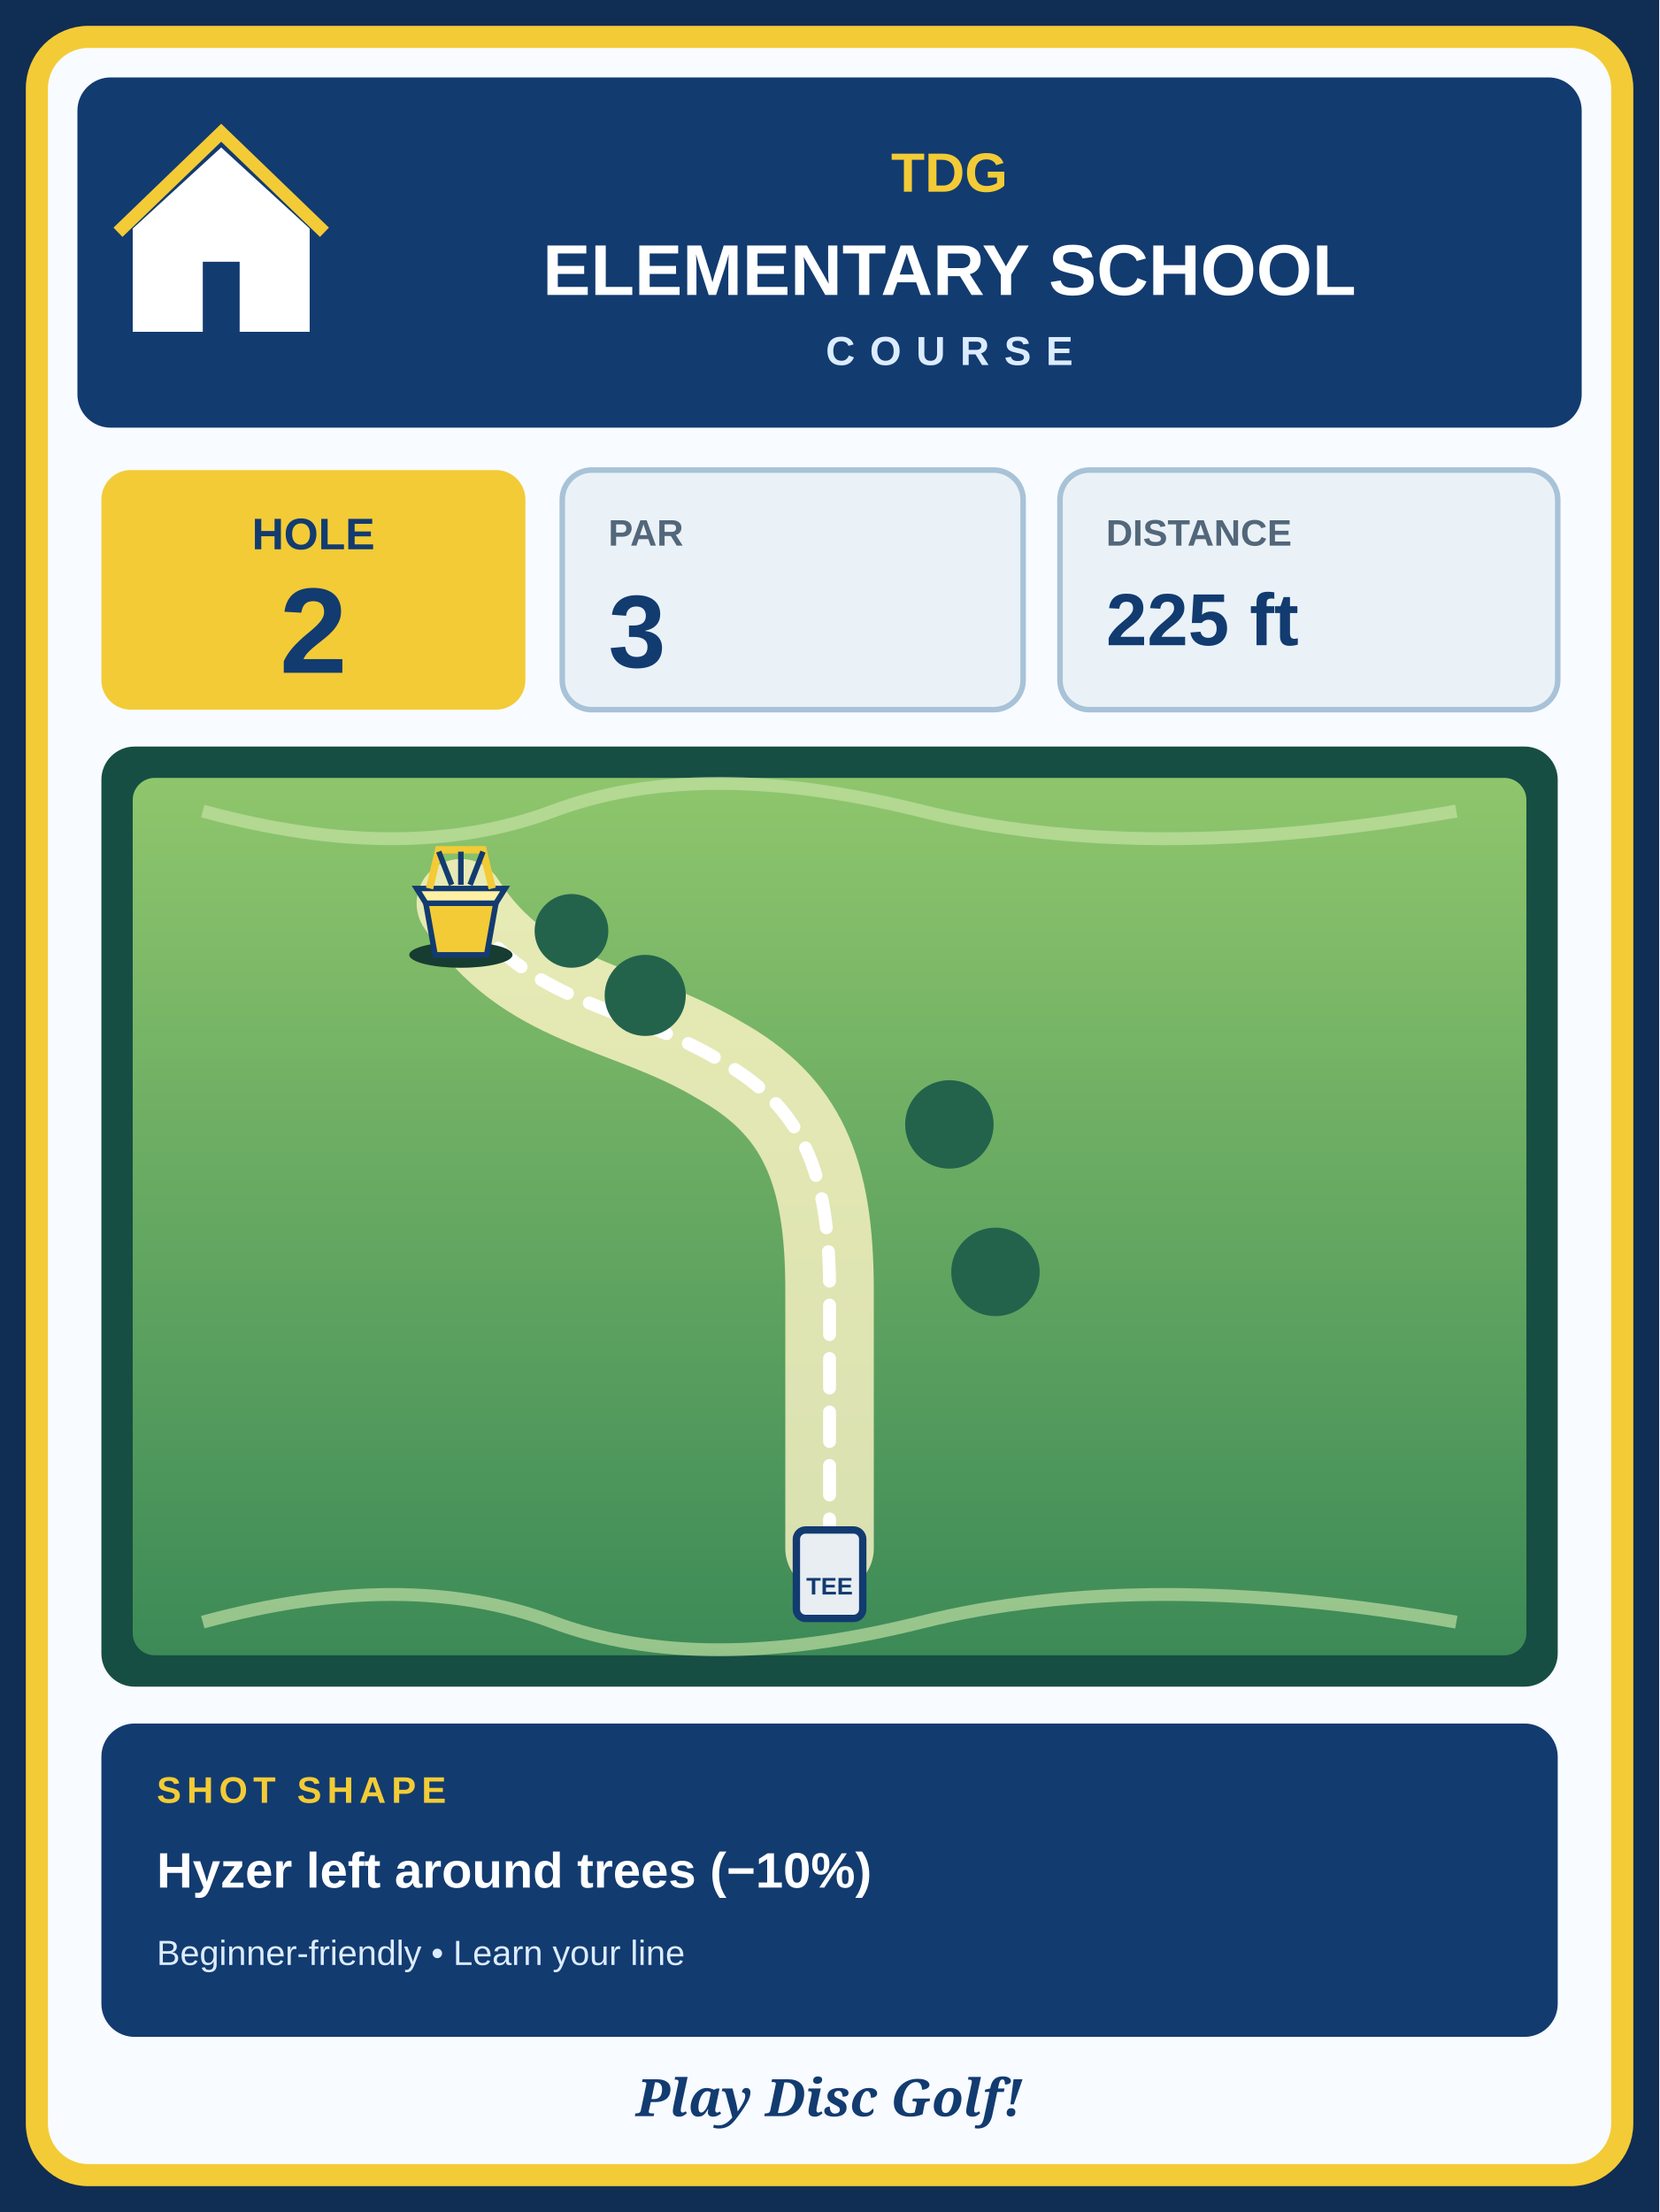
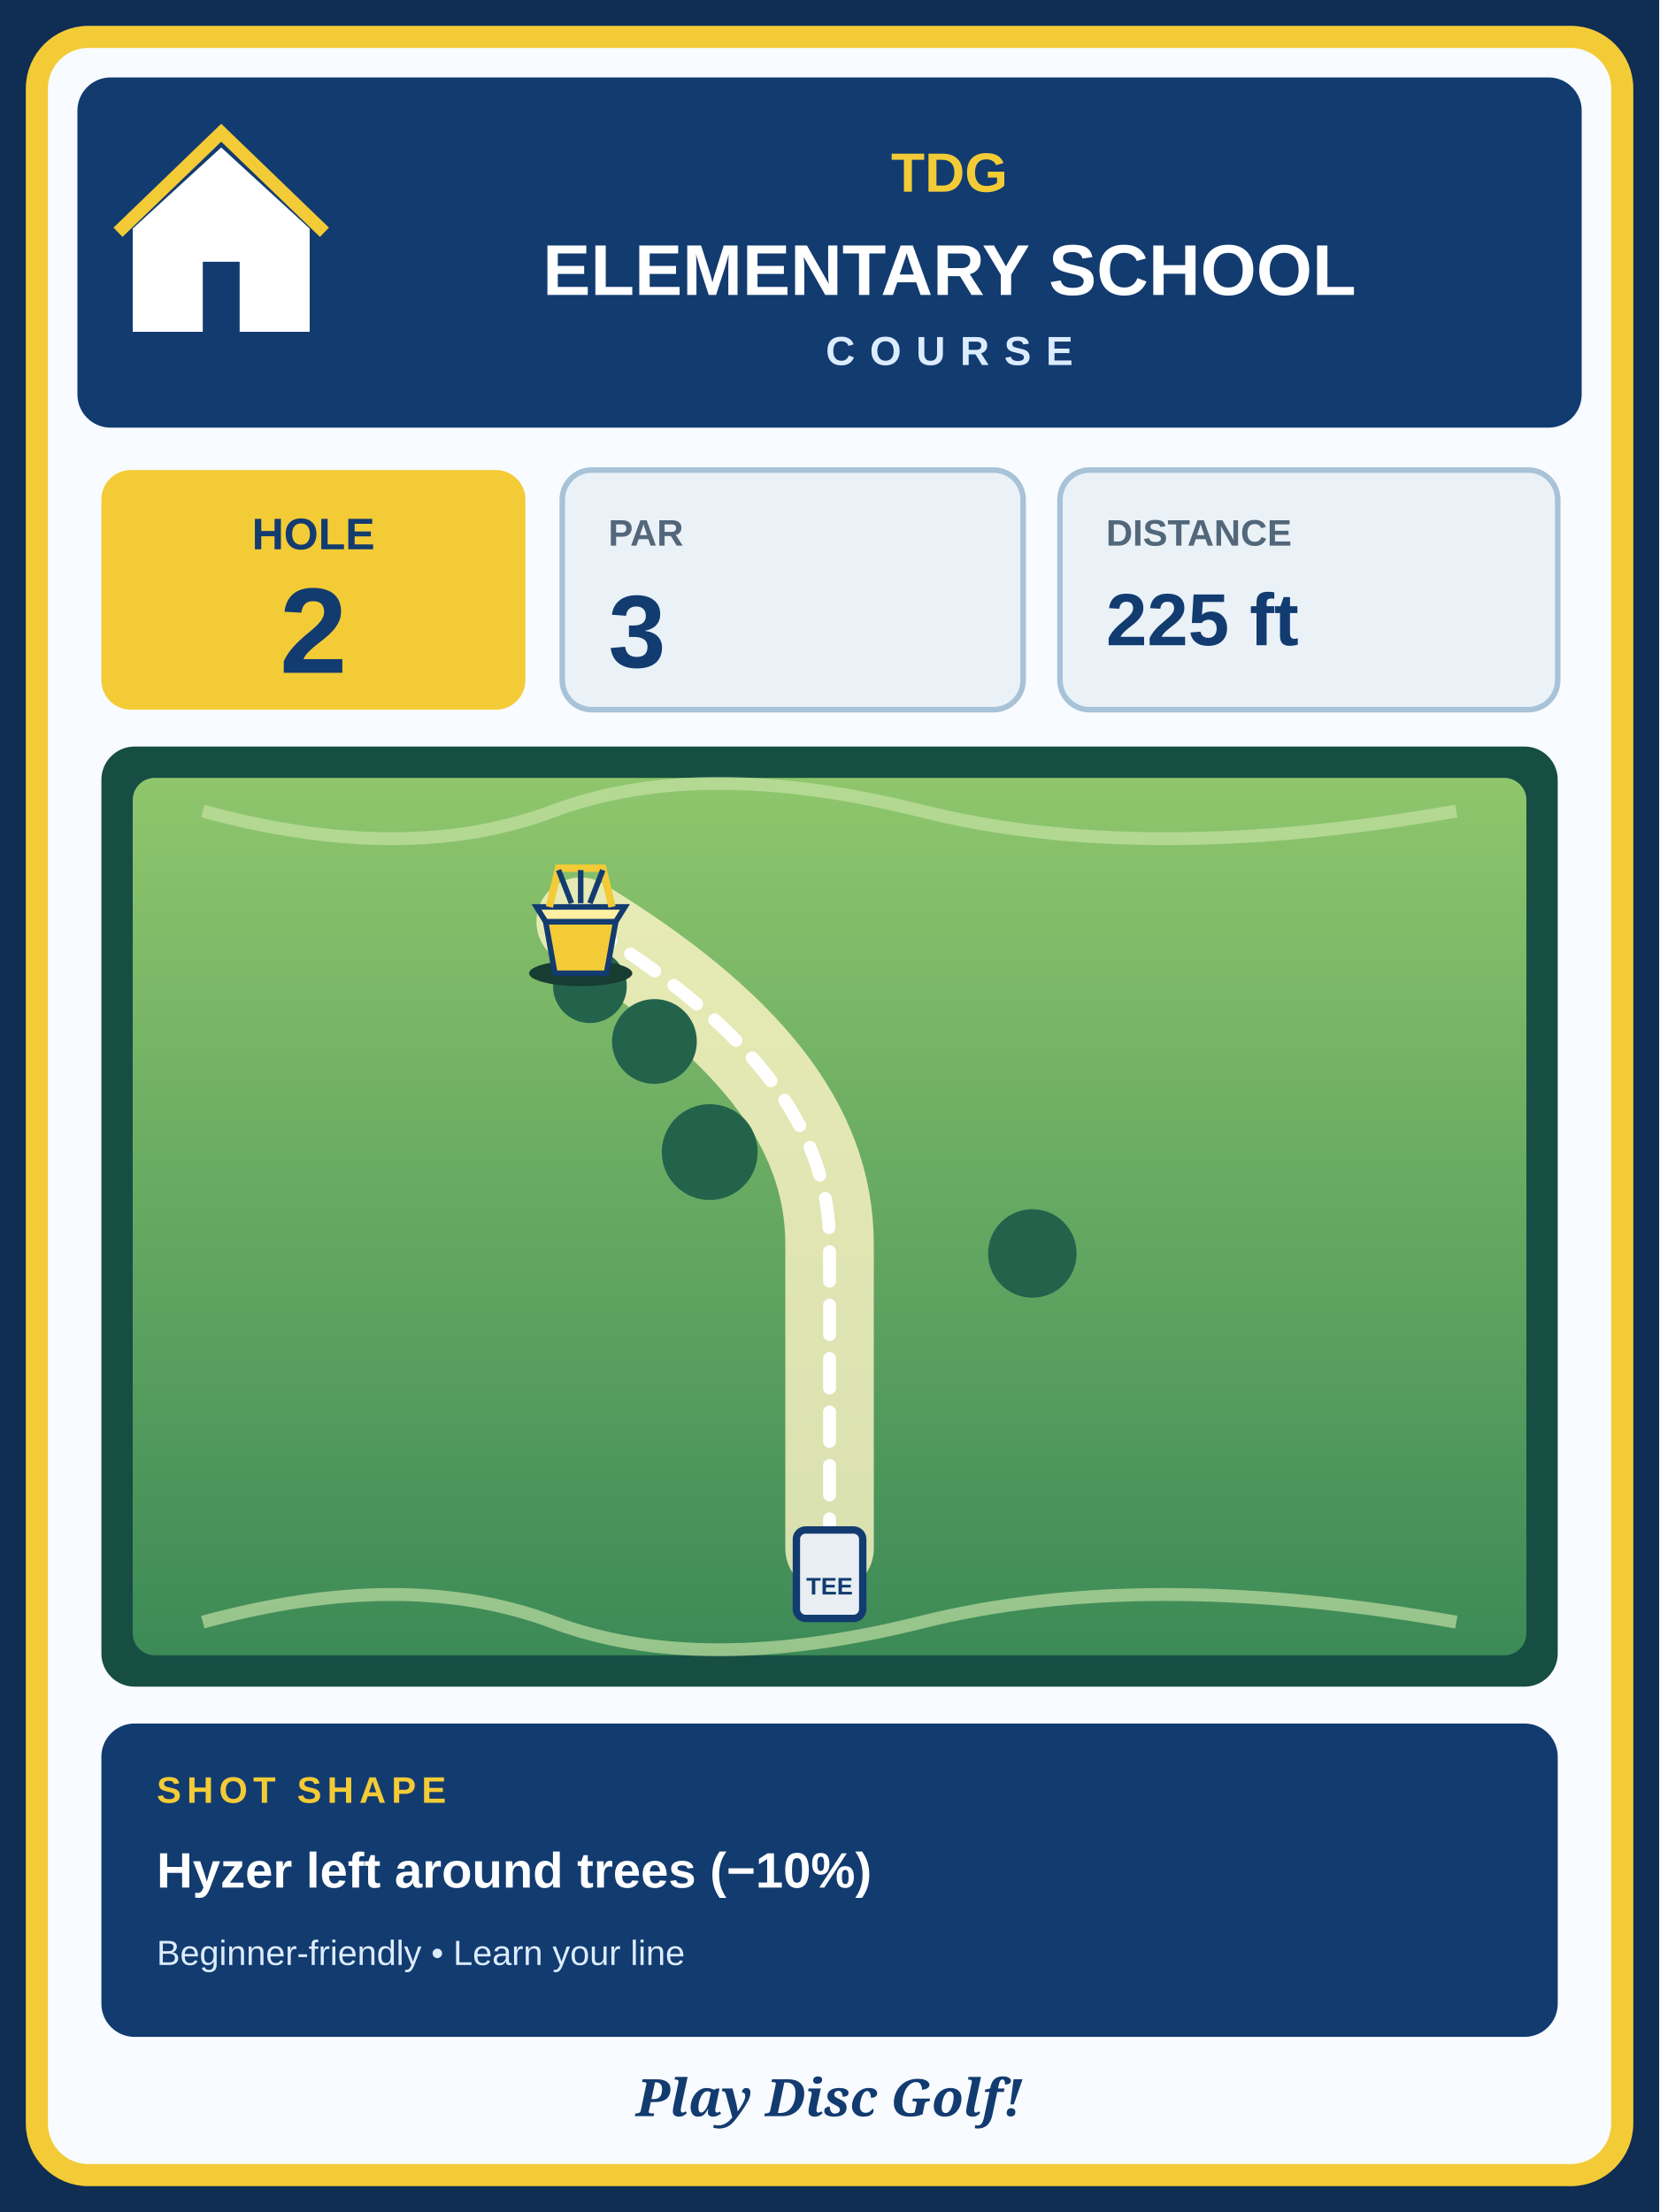
<svg xmlns="http://www.w3.org/2000/svg" viewBox="0 0 900 1200">
  <defs>
    <linearGradient id="sky" x2="0" y2="1">
      <stop stop-color="#eef7ff" />
      <stop offset="1" stop-color="#d5e9f5" />
    </linearGradient>
    <linearGradient id="field" x2="0" y2="1">
      <stop stop-color="#8fc66c" />
      <stop offset="1" stop-color="#3c8a57" />
    </linearGradient>
  </defs>
  <rect width="900" height="1200" fill="#102d54" />
  <rect x="20" y="20" width="860" height="1160" rx="28" fill="#f8fbff" stroke="#f3cb36" stroke-width="12" />
  <rect x="42" y="42" width="816" height="190" rx="18" fill="#123b70" />
  <g transform="translate(72 72)" fill="#fff">
    <path d="M0 52 L48 8 L96 52 V108 H0Z" />
    <rect x="38" y="70" width="20" height="38" fill="#123b70" />
    <path d="M-8 54 L48 0 L104 54" fill="none" stroke="#f3cb36" stroke-width="7" />
  </g>
  <text x="515" y="104" text-anchor="middle" font-family="Arial,sans-serif" font-size="30" font-weight="900" fill="#f3cb36">TDG</text>
  <text x="515" y="160" text-anchor="middle" font-family="Arial,sans-serif" font-size="39" font-weight="900" fill="#fff">ELEMENTARY SCHOOL</text>
  <text x="515" y="198" text-anchor="middle" font-family="Arial,sans-serif" font-size="22" font-weight="800" letter-spacing="8" fill="#dcecff">COURSE</text>
  <rect x="55" y="255" width="230" height="130" rx="16" fill="#f3cb36" />
  <text x="170" y="298" text-anchor="middle" font-family="Arial" font-size="24" font-weight="900" fill="#123b70">HOLE</text>
  <text x="170" y="365" text-anchor="middle" font-family="Arial" font-size="66" font-weight="900" fill="#123b70">2</text>
  <rect x="305" y="255" width="250" height="130" rx="16" fill="#eaf2f8" stroke="#a8c2d7" stroke-width="3" />
  <text x="330" y="296" font-family="Arial" font-size="20" font-weight="800" fill="#53677a">PAR</text>
  <text x="330" y="362" font-family="Arial" font-size="56" font-weight="900" fill="#123b70">3</text>
  <rect x="575" y="255" width="270" height="130" rx="16" fill="#eaf2f8" stroke="#a8c2d7" stroke-width="3" />
  <text x="600" y="296" font-family="Arial" font-size="20" font-weight="800" fill="#53677a">DISTANCE</text>
  <text x="600" y="350" font-family="Arial" font-size="40" font-weight="900" fill="#123b70">225 ft</text>
  <rect x="55" y="405" width="790" height="510" rx="18" fill="#174e43" />
  <rect x="72" y="422" width="756" height="476" rx="12" fill="url(#field)" />
  <path d="M110 440 Q220 470 300 440 T500 440 T790 440 M110 880 Q220 850 300 880 T500 880 T790 880" fill="none" stroke="#c7e3a8" stroke-width="7" opacity=".65" />
-   <path d="M450 840 L450 700 C450 635 435 600 390 575 C340 545 285 545 250 490" transform="translate(0 0)" fill="none" stroke="#fff5c7" stroke-width="48" stroke-linecap="round" stroke-linejoin="round" opacity=".8" />
-   <path d="M450 840 L450 700 C450 635 435 600 390 575 C340 545 285 545 250 490" fill="none" stroke="#fff" stroke-width="7" stroke-dasharray="16 13" stroke-linecap="round" stroke-linejoin="round" />
+   <path d="M450 840 L450 675 C450 610 405 555 315 500" transform="translate(0 0)" fill="none" stroke="#fff5c7" stroke-width="48" stroke-linecap="round" stroke-linejoin="round" opacity=".8" />
+   <path d="M450 840 L450 675 C450 610 405 555 315 500" fill="none" stroke="#fff" stroke-width="7" stroke-dasharray="16 13" stroke-linecap="round" stroke-linejoin="round" />
  <g fill="#23634c">
-     <circle cx="540" cy="690" r="24" />
-     <circle cx="515" cy="610" r="24" />
-     <circle cx="350" cy="540" r="22" />
-     <circle cx="310" cy="505" r="20" />
+     <circle cx="385" cy="625" r="26" />
+     <circle cx="355" cy="565" r="23" />
+     <circle cx="320" cy="535" r="20" />
+     <circle cx="560" cy="680" r="24" />
  </g>
  <rect x="432" y="830" width="36" height="48" rx="5" fill="#e8eef2" stroke="#123b70" stroke-width="4" />
  <text x="450" y="865" text-anchor="middle" font-family="Arial" font-size="13" font-weight="900" fill="#123b70">TEE</text>
-   <g transform="translate(250 490)">
+   <g transform="translate(315 500)">
    <ellipse cx="0" cy="28" rx="28" ry="7" fill="#173c31" />
    <path d="M-19 0 H19 L14 28 H-14Z" fill="#f3cb36" stroke="#123b70" stroke-width="3" />
    <path d="M-24 -8 H24 L19 0 H-19Z" fill="#fff0a3" stroke="#123b70" stroke-width="3" />
    <path d="M-17 -8 L-12 -29 H12 L17 -8" fill="none" stroke="#f3cb36" stroke-width="4" />
    <path d="M-12 -28 L-5 -10 M0 -28 V-10 M12 -28 L5 -10" stroke="#123b70" stroke-width="3" />
  </g>
  <rect x="55" y="935" width="790" height="170" rx="18" fill="#123b70" />
  <text x="85" y="978" font-family="Arial" font-size="20" font-weight="900" letter-spacing="3" fill="#f3cb36">SHOT SHAPE</text>
  <text x="85" y="1024" font-family="Arial" font-size="27" font-weight="900" fill="#fff">Hyzer left around trees (−10%)</text>
  <text x="85" y="1066" font-family="Arial" font-size="19" fill="#dcecff">Beginner-friendly • Learn your line</text>
  <text x="450" y="1148" text-anchor="middle" font-family="Georgia,serif" font-size="28" font-weight="bold" font-style="italic" fill="#123b70">Play Disc Golf!</text>
</svg>
